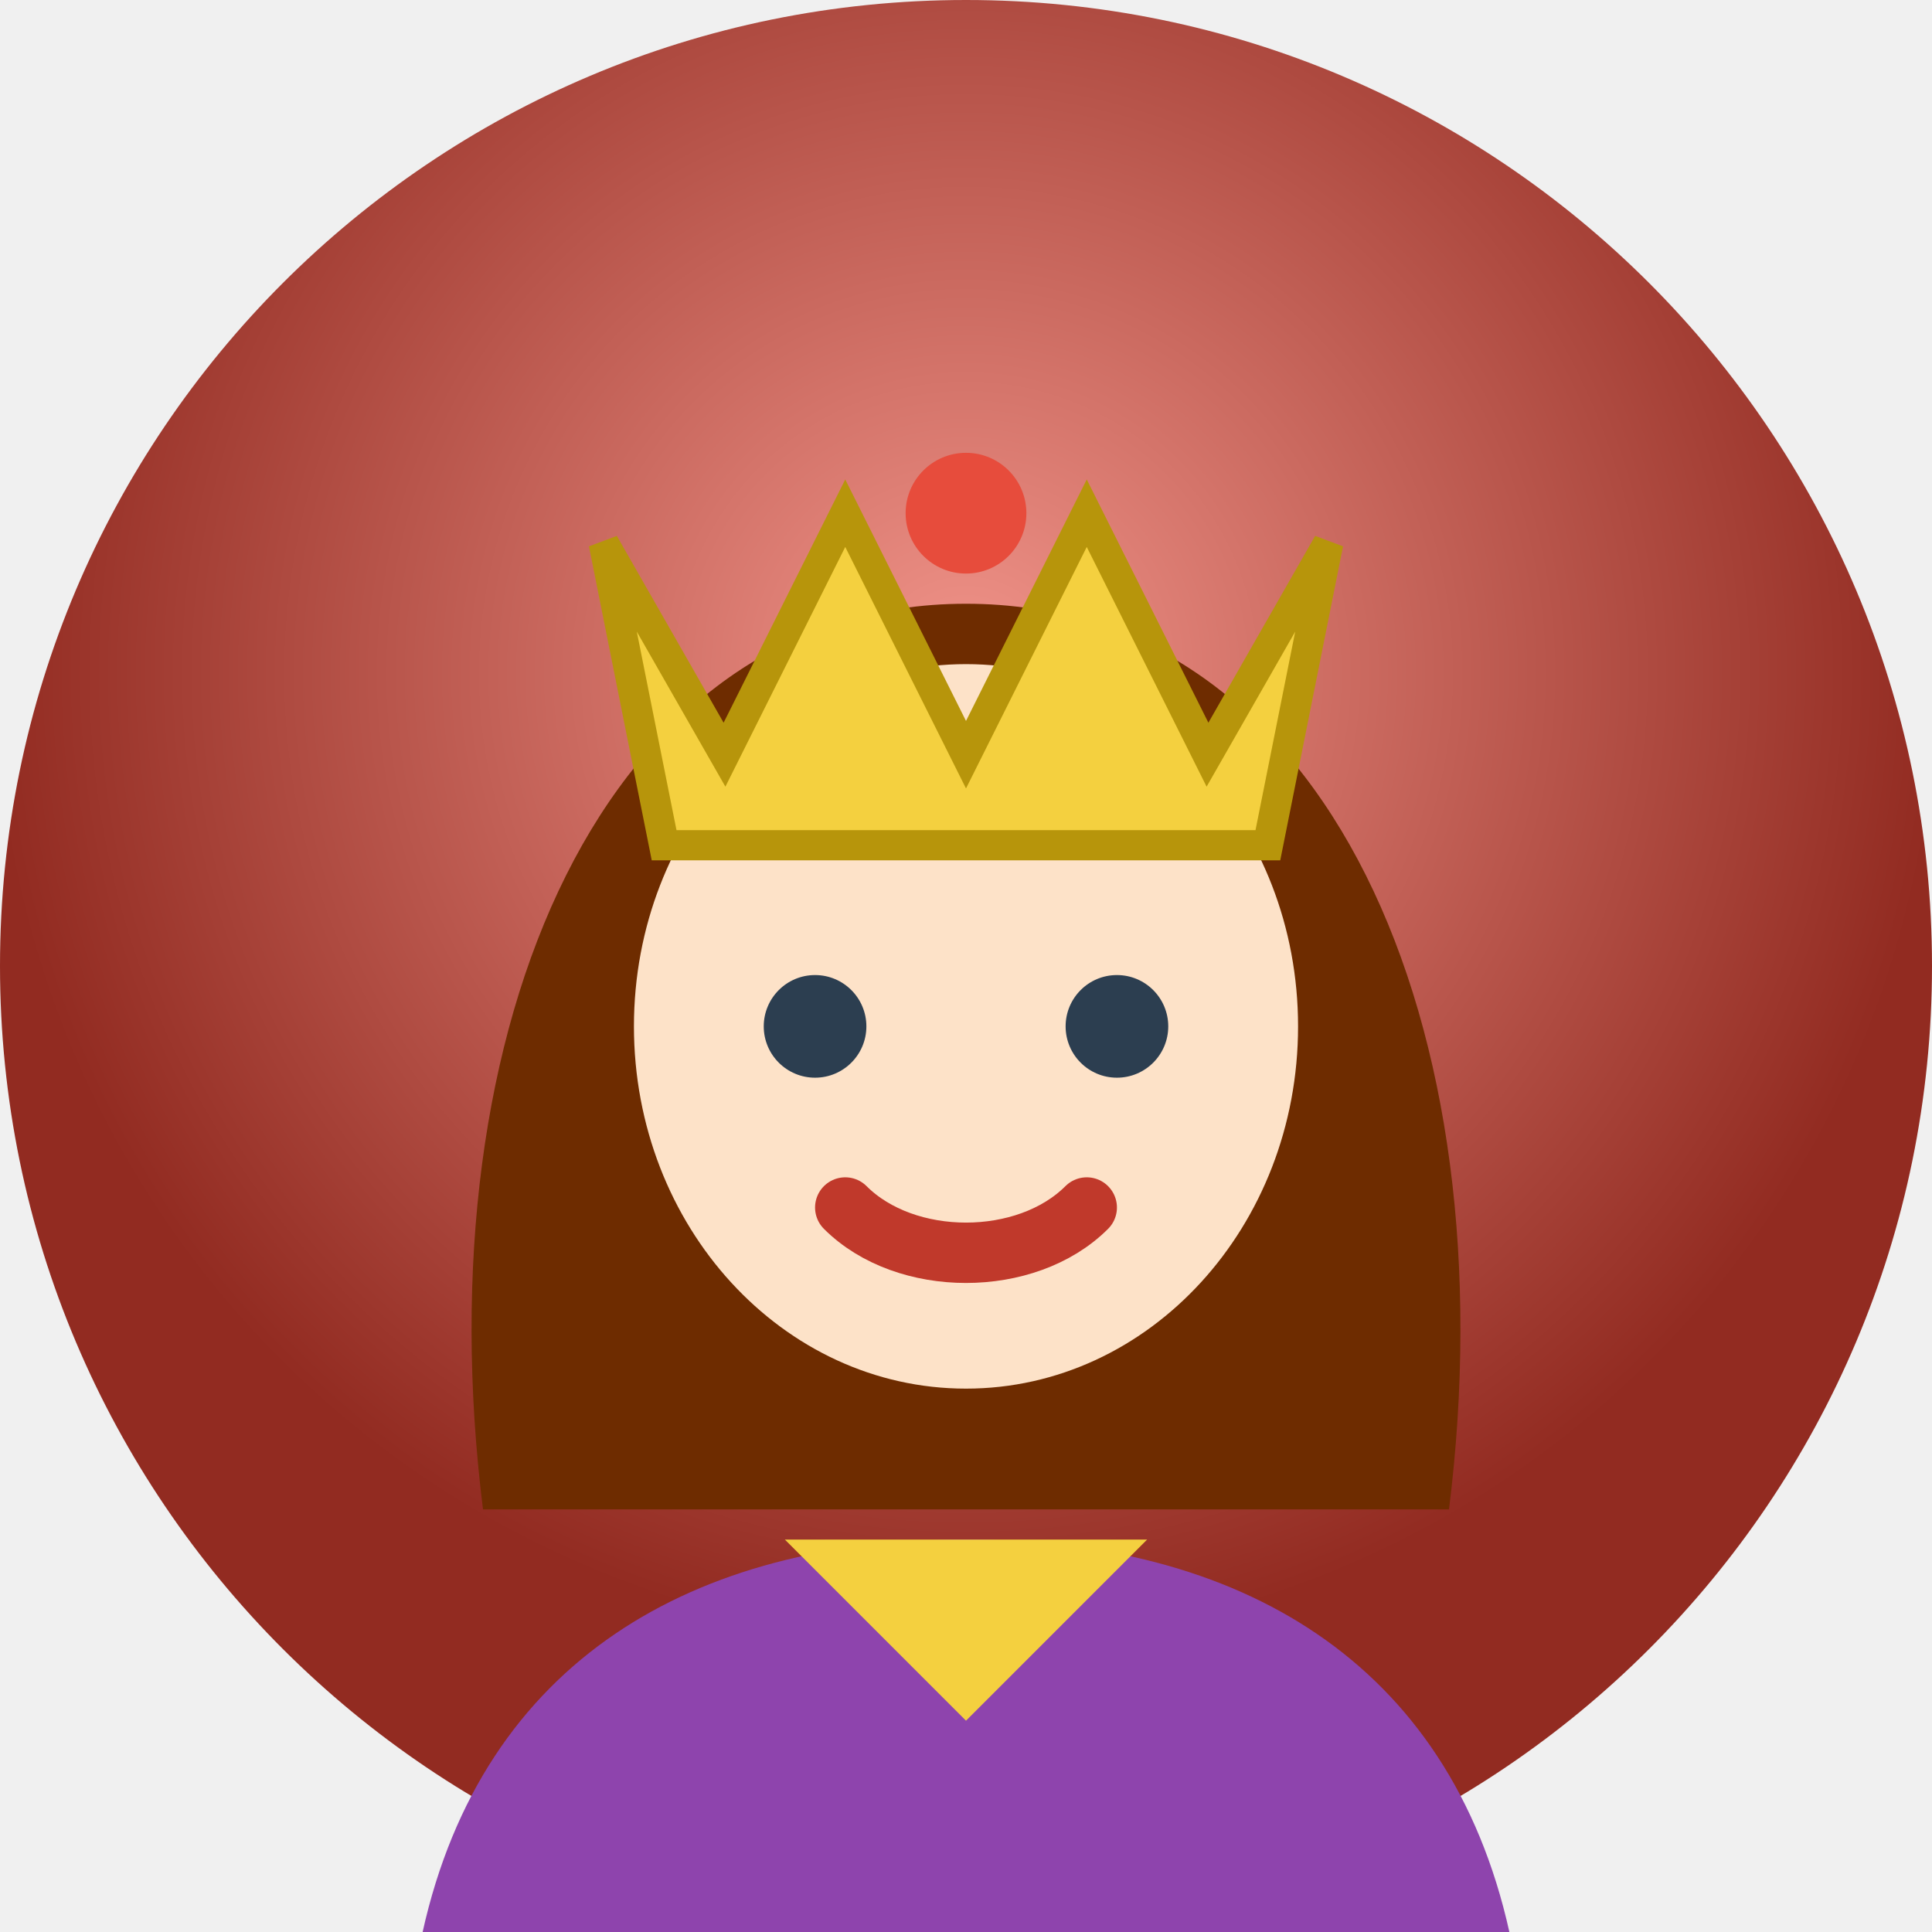
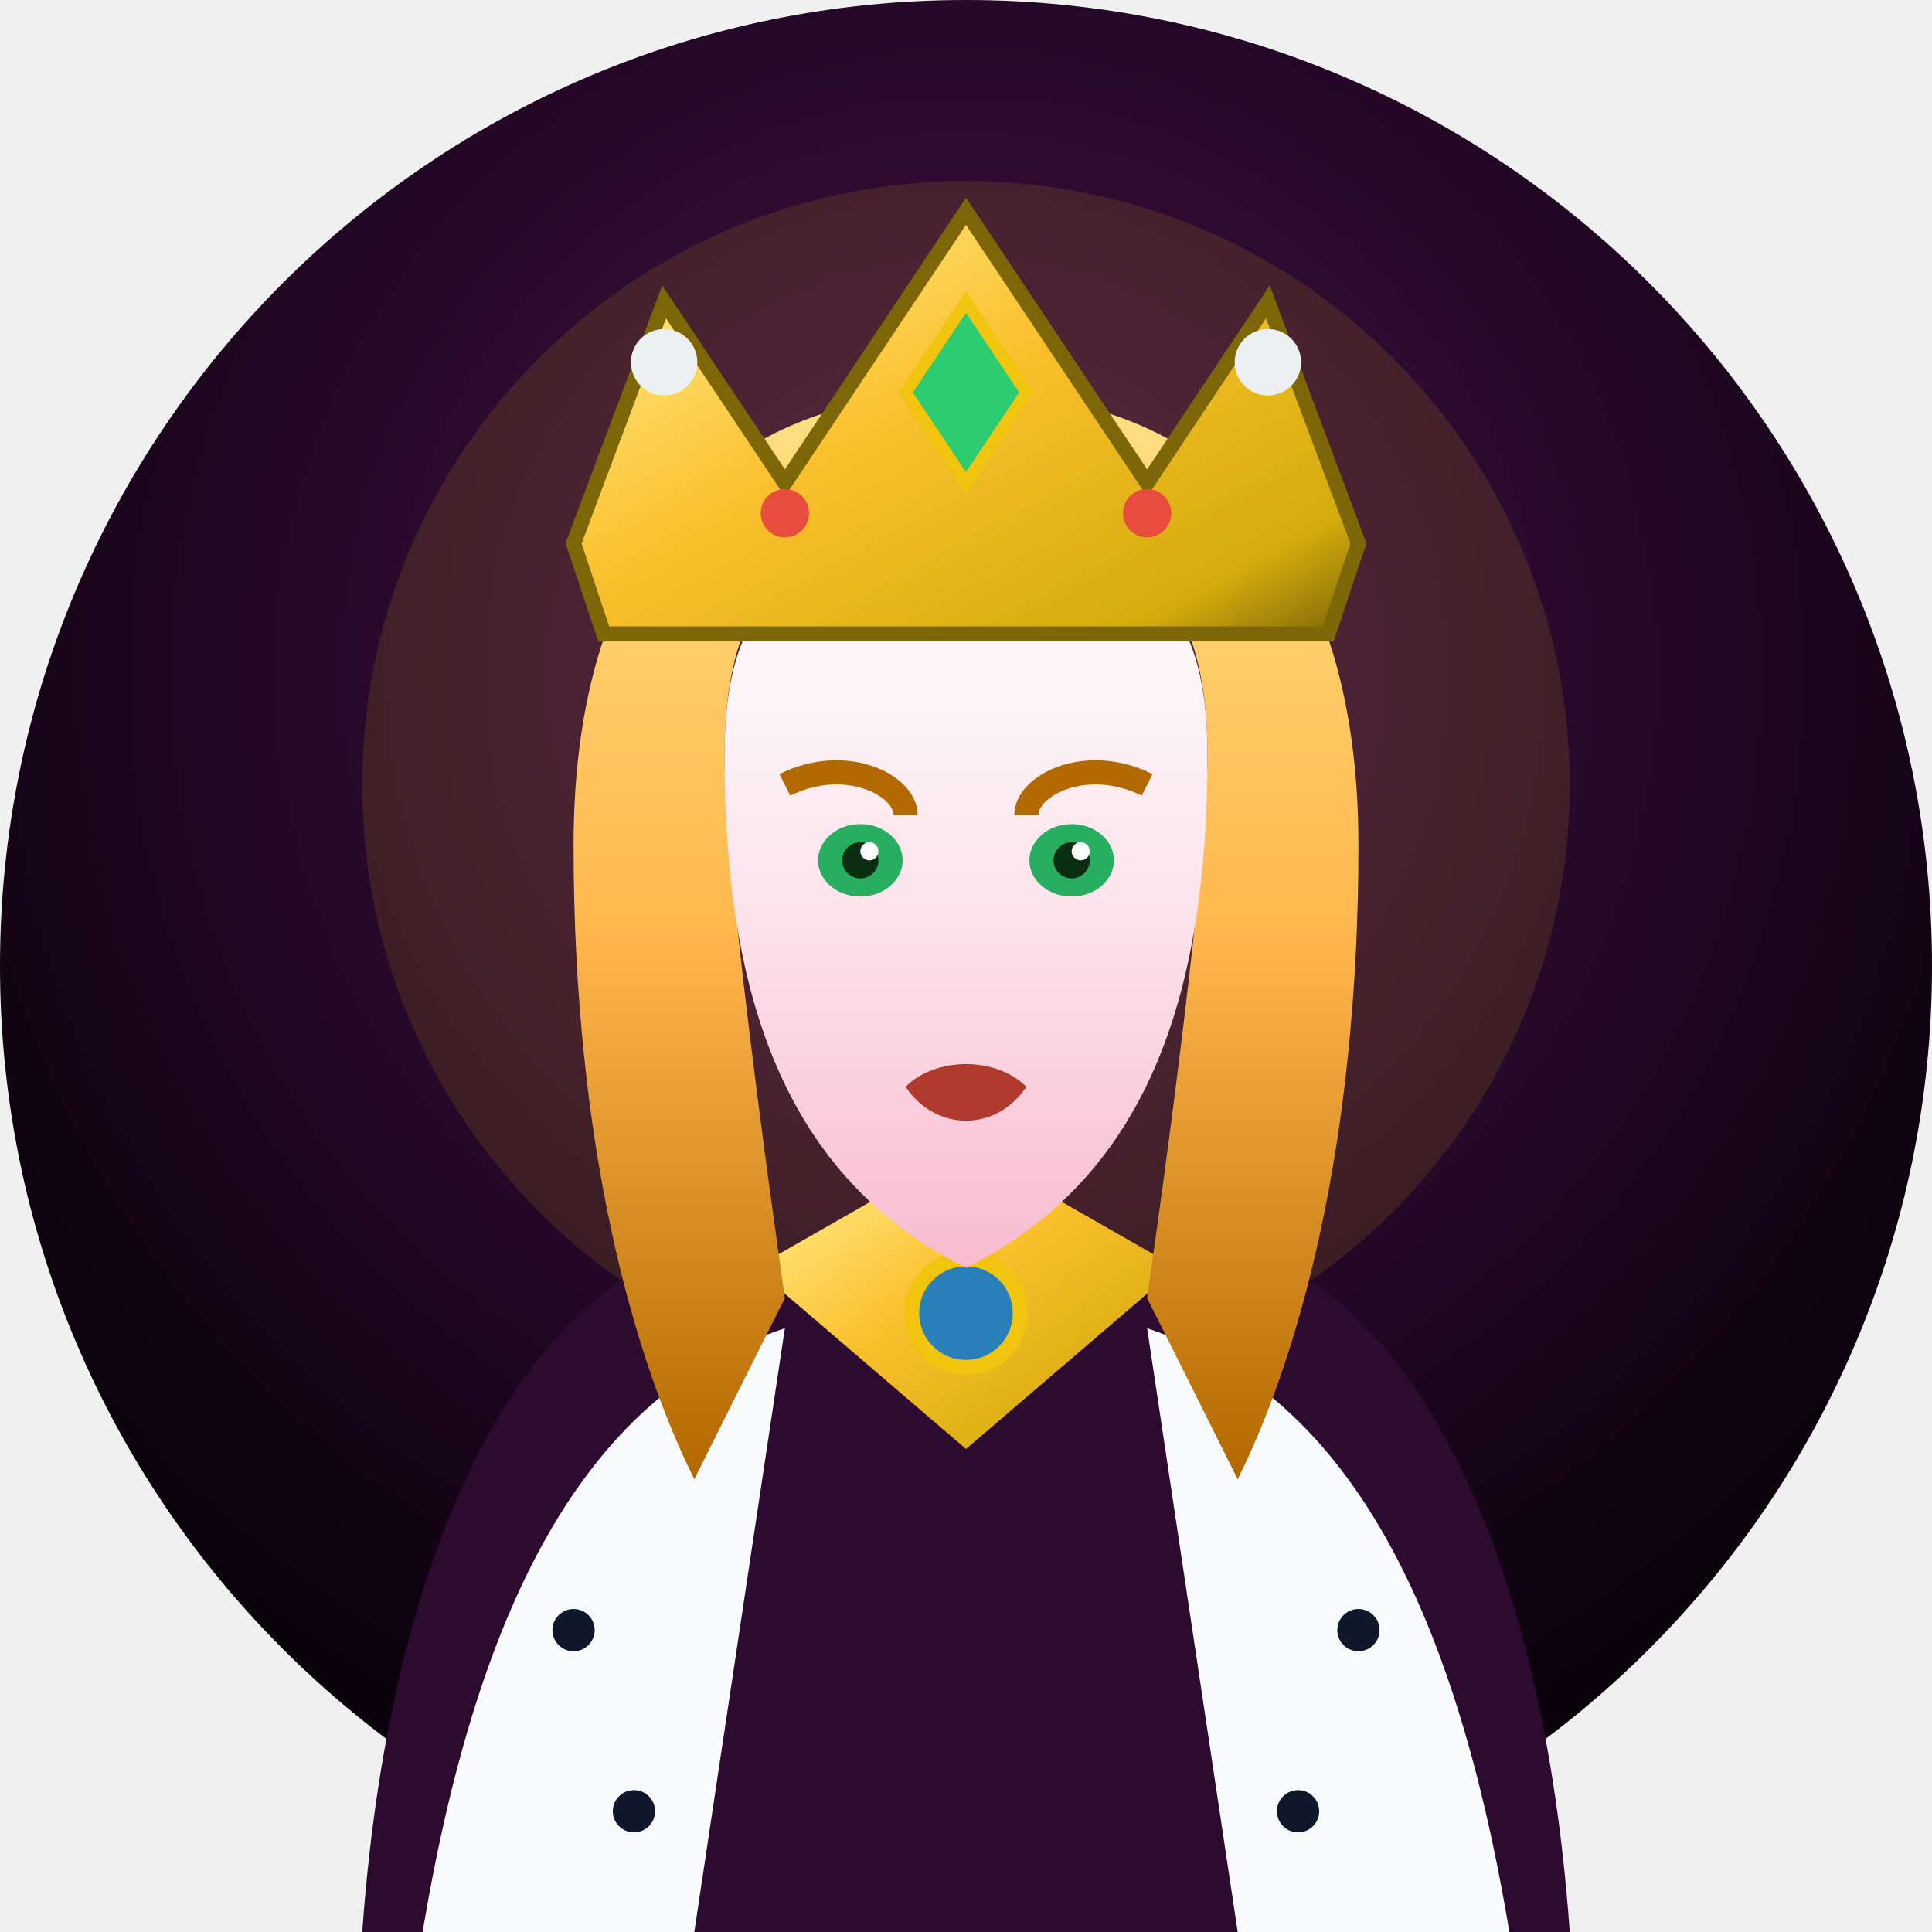
<svg xmlns="http://www.w3.org/2000/svg" viewBox="0 0 64 64">
  <defs>
-     <radialGradient id="f" cx="50%" cy="35%">
-       <stop offset="0" stop-color="#f1948a" />
-       <stop offset="1" stop-color="#922b21" />
+     <radialGradient id="bgReina" cx="50%" cy="35%" r="60%">
+       <stop offset="0%" stop-color="#4a154b" />
+       <stop offset="60%" stop-color="#240726" />
+       <stop offset="100%" stop-color="#0a020b" />
    </radialGradient>
+     <linearGradient id="oroReina" x1="0" y1="0" x2="1" y2="1">
+       <stop offset="0%" stop-color="#fff59d" />
+       <stop offset="45%" stop-color="#fbc02d" />
+       <stop offset="85%" stop-color="#d4ac0d" />
+       <stop offset="100%" stop-color="#7d6608" />
+     </linearGradient>
+     <linearGradient id="pielReina" x1="0" y1="0" x2="0" y2="1">
+       <stop offset="0%" stop-color="#fdfefe" />
+       <stop offset="50%" stop-color="#fce4ec" />
+       <stop offset="100%" stop-color="#f8bbd0" />
+     </linearGradient>
+     <linearGradient id="cabelloOro" x1="0" y1="0" x2="0" y2="1">
+       <stop offset="0%" stop-color="#ffe082" />
+       <stop offset="50%" stop-color="#ffb74d" />
+       <stop offset="100%" stop-color="#b26a00" />
+     </linearGradient>
  </defs>
-   <circle cx="32" cy="32" r="32" fill="url(#f)" />
-   <path d="M16 50c-2-16 4-30 16-30s18 14 16 30z" fill="#6e2c00" />
-   <ellipse cx="32" cy="34" rx="11" ry="12" fill="#fde2c8" />
-   <path d="M20 18l4 7 4-8 4 8 4-8 4 8 4-7-2 10H22z" fill="#f4d03f" stroke="#b7950b" stroke-width="1" />
-   <circle cx="32" cy="17" r="2" fill="#e74c3c" />
-   <circle cx="27" cy="34" r="1.7" fill="#2c3e50" />
-   <circle cx="37" cy="34" r="1.7" fill="#2c3e50" />
-   <path d="M28 40c2 2 6 2 8 0" stroke="#c0392b" stroke-width="2" fill="none" stroke-linecap="round" />
-   <path d="M14 64c2-9 9-13 18-13s16 4 18 13" fill="#8e44ad" />
-   <path d="M26 51l6 6 6-6" fill="#f4d03f" />
+   <circle cx="32" cy="32" r="32" fill="url(#bgReina)" />
+   <circle cx="32" cy="26" r="20" fill="#f1c40f" opacity="0.12" />
+   <path d="M12 64 C13 50, 18 42, 24 41 L32 46 L40 41 C46 42, 51 50, 52 64 Z" fill="#2d0b30" />
+   <path d="M25 42 L32 48 L39 42 L32 38 Z" fill="url(#oroReina)" />
+   <circle cx="32" cy="43.5" r="1.8" fill="#2980b9" stroke="#f1c40f" stroke-width="0.5" />
+   <path d="M14 64 C16 52, 20 46, 26 44 L23 64 Z" fill="#f8fafc" />
+   <circle cx="19" cy="54" r="0.7" fill="#0f172a" />
+   <circle cx="21" cy="60" r="0.7" fill="#0f172a" />
+   <path d="M50 64 C48 52, 44 46, 38 44 L41 64 Z" fill="#f8fafc" />
+   <circle cx="45" cy="54" r="0.7" fill="#0f172a" />
+   <circle cx="43" cy="60" r="0.7" fill="#0f172a" />
+   <path d="M19 28 C19 18, 24 13, 32 13 C40 13, 45 18, 45 28 C45 38, 43 45, 41 49 L38 43 C39 36, 40 28, 40 25 C40 18, 36 17, 32 17 C28 17, 24 18, 24 25 C24 28, 25 36, 26 43 L23 49 C21 45, 19 38, 19 28 Z" fill="url(#cabelloOro)" />
+   <path d="M24 25 C24 19, 27 18, 32 18 C37 18, 40 19, 40 25 C40 33, 38 39, 32 42 C26 39, 24 33, 24 25 Z" fill="url(#pielReina)" />
+   <path d="M19 18 L22 10 L26 16 L32 7 L38 16 L42 10 L45 18 L44 21 L20 21 Z" fill="url(#oroReina)" stroke="#7d6608" stroke-width="0.5" />
+   <polygon points="32,10 34,13 32,16 30,13" fill="#2ecc71" stroke="#f1c40f" stroke-width="0.4" />
+   <circle cx="22" cy="12" r="1.1" fill="#ecf0f1" />
+   <circle cx="42" cy="12" r="1.1" fill="#ecf0f1" />
+   <circle cx="26" cy="17" r="0.8" fill="#e74c3c" />
+   <circle cx="38" cy="17" r="0.8" fill="#e74c3c" />
+   <path d="M26 26 C28 25, 30 26, 30 27" stroke="#b26a00" stroke-width="0.8" fill="none" />
+   <path d="M38 26 C36 25, 34 26, 34 27" stroke="#b26a00" stroke-width="0.8" fill="none" />
+   <ellipse cx="28.5" cy="28.5" rx="1.4" ry="1.2" fill="#27ae60" />
+   <circle cx="28.5" cy="28.5" r="0.6" fill="#0b2e13" />
+   <circle cx="28.8" cy="28.2" r="0.3" fill="#ffffff" />
+   <ellipse cx="35.5" cy="28.5" rx="1.4" ry="1.2" fill="#27ae60" />
+   <circle cx="35.5" cy="28.5" r="0.6" fill="#0b2e13" />
+   <circle cx="35.8" cy="28.2" r="0.3" fill="#ffffff" />
+   <path d="M30 36 C31 35, 33 35, 34 36 C33 37.5, 31 37.5, 30 36 Z" fill="#b03a2e" />
</svg>
